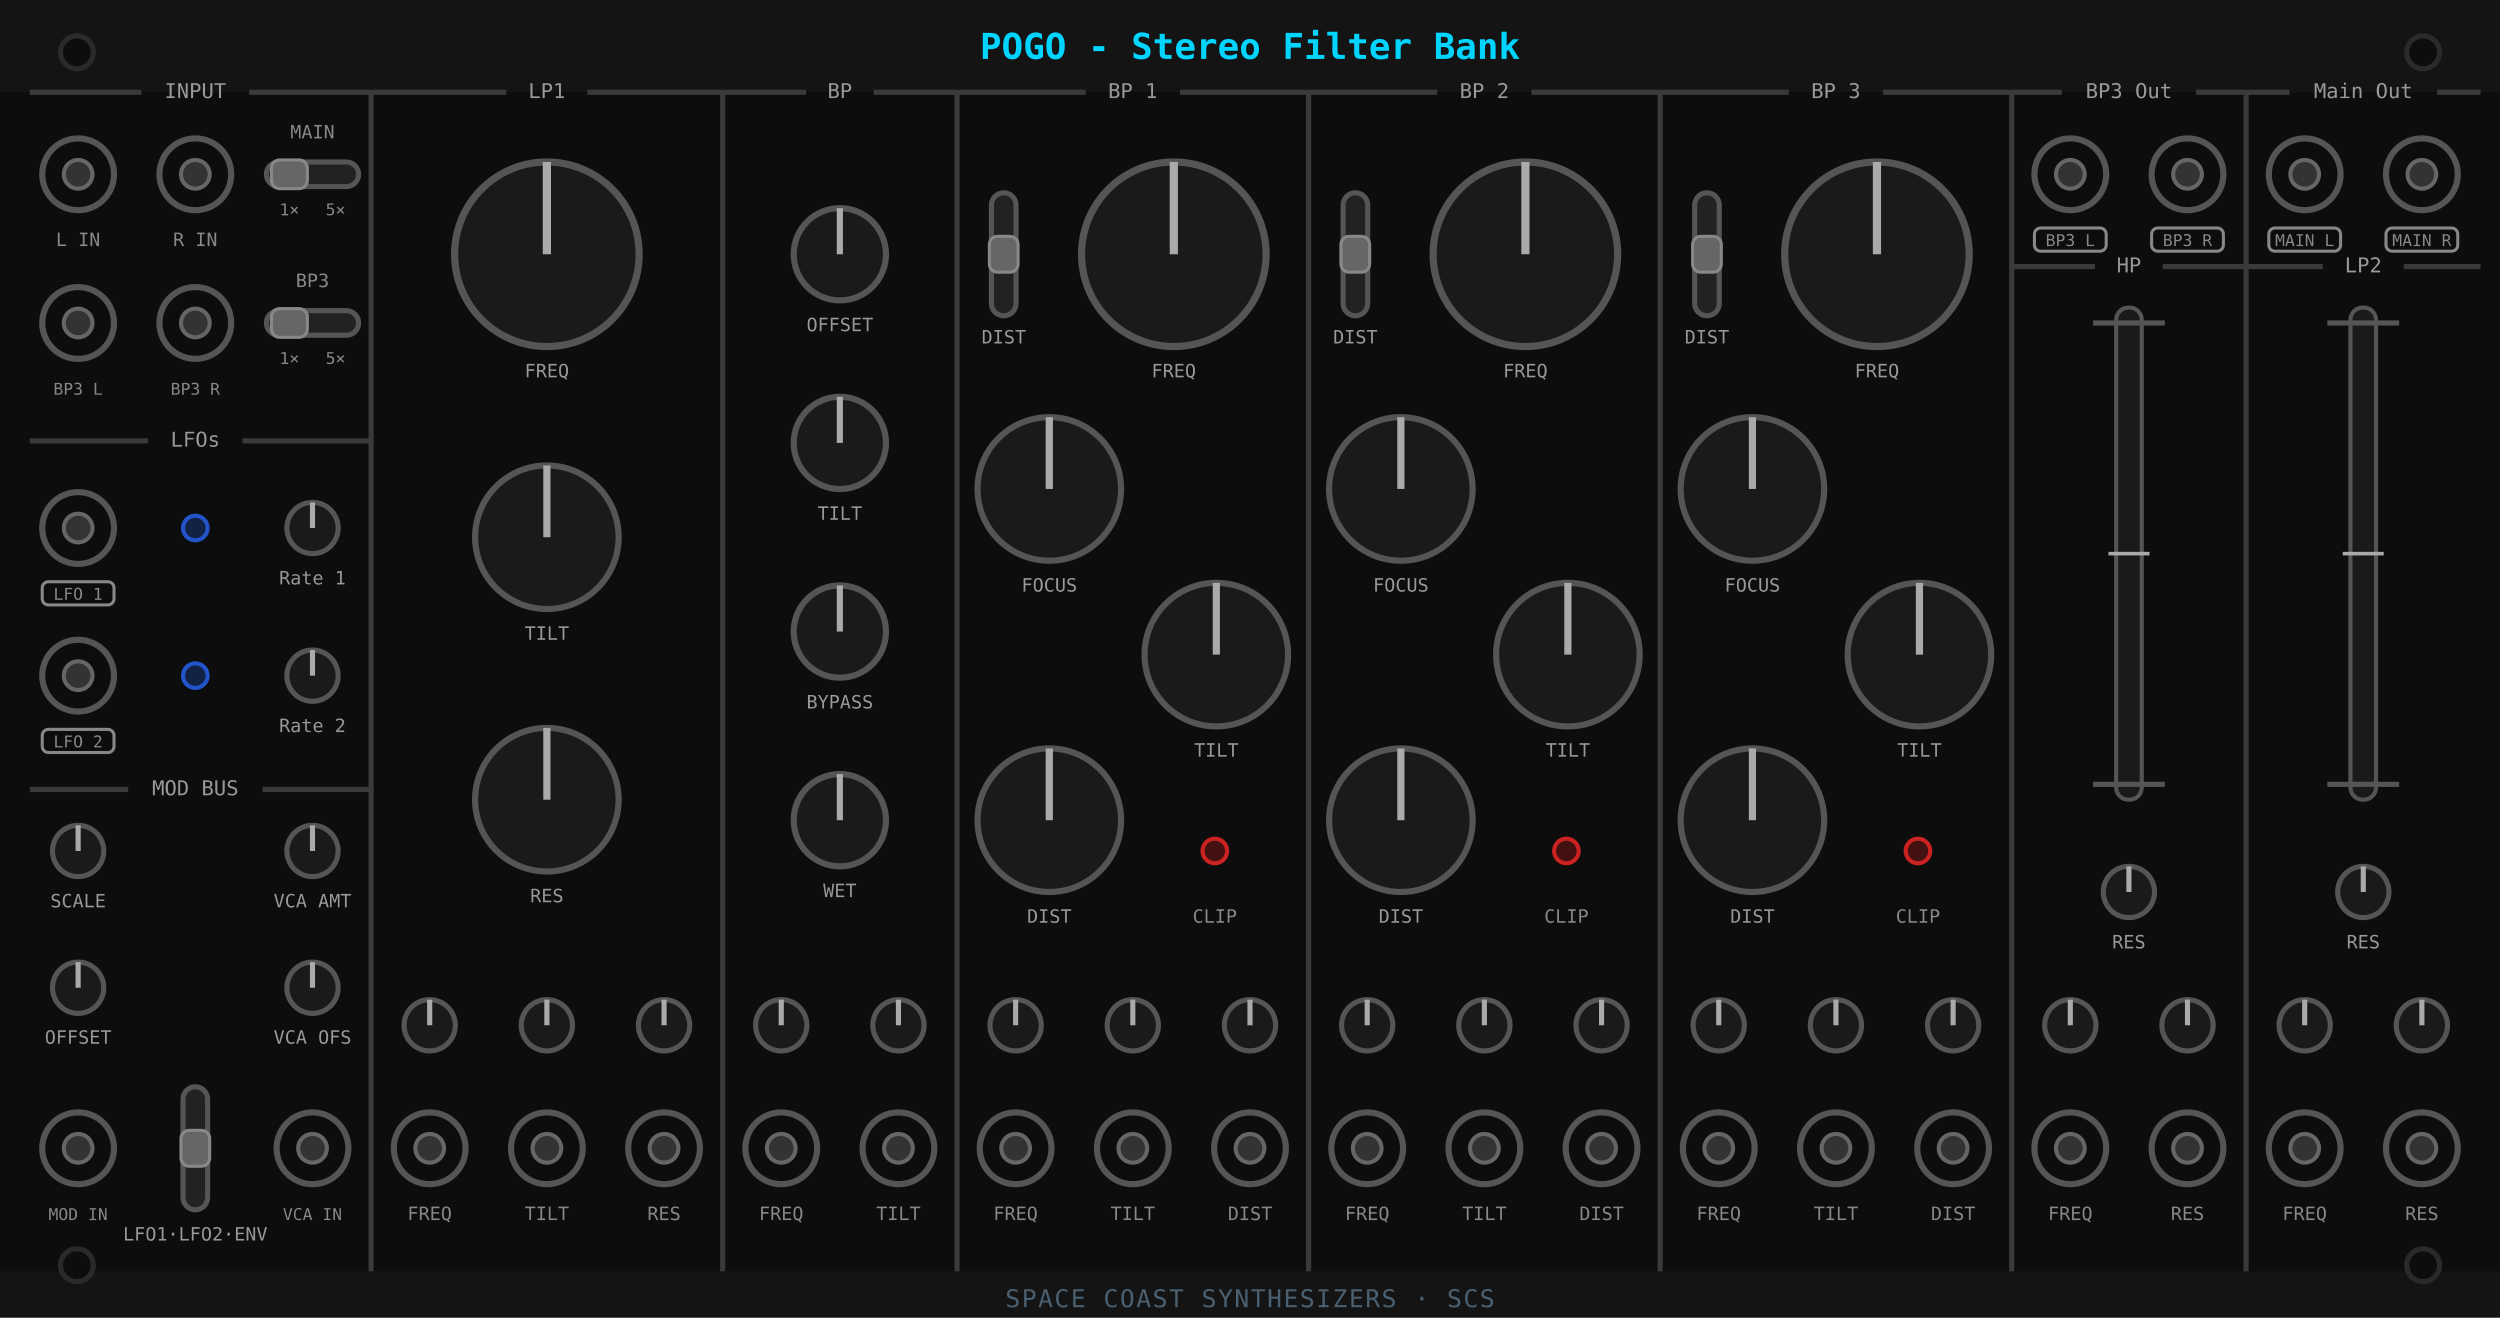
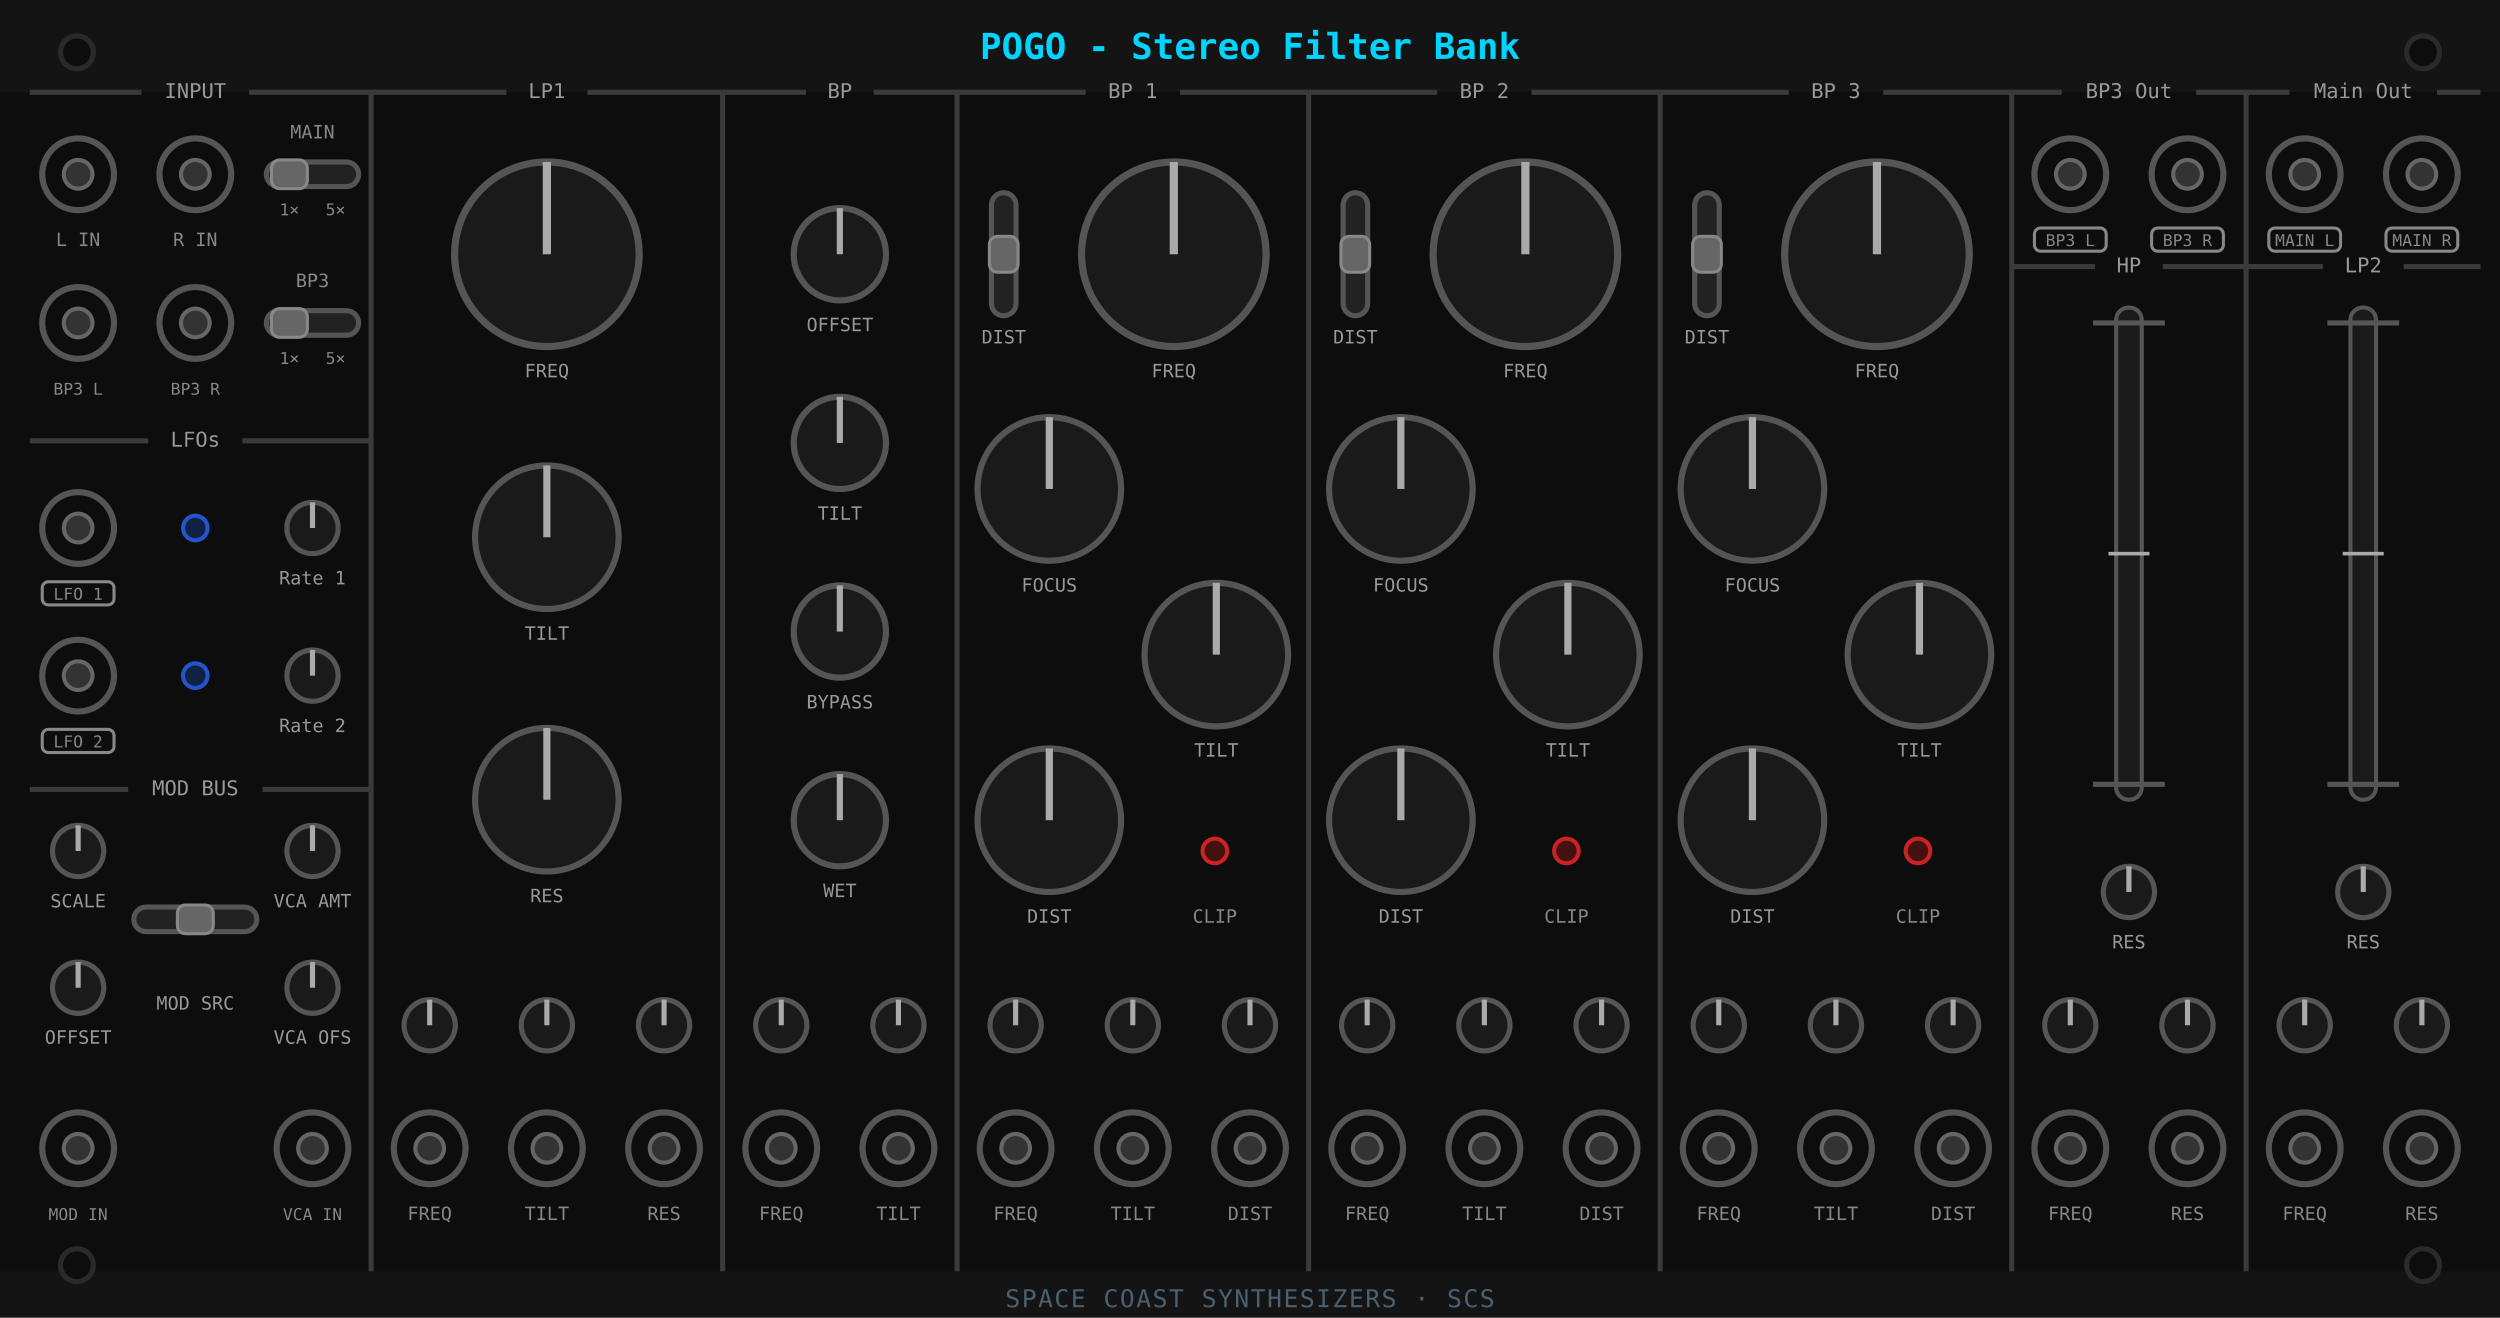
<svg xmlns="http://www.w3.org/2000/svg" width="243.84mm" height="128.5mm" viewBox="0 0 243.84 128.5">
  <rect x="0" y="0" width="243.84" height="128.5" fill="#0d0d0d" />
  <rect x="0" y="0" width="243.84" height="9.0" fill="#141414" />
  <rect x="0" y="124.0" width="243.84" height="4.5" fill="#141414" />
  <circle cx="7.5" cy="5.1" r="1.6" fill="#0d0d0d" stroke="#2a2a2a" stroke-width="0.5" />
  <circle cx="236.34" cy="5.1" r="1.6" fill="#0d0d0d" stroke="#2a2a2a" stroke-width="0.5" />
  <circle cx="7.5" cy="123.4" r="1.6" fill="#0d0d0d" stroke="#2a2a2a" stroke-width="0.5" />
  <circle cx="236.34" cy="123.4" r="1.6" fill="#0d0d0d" stroke="#2a2a2a" stroke-width="0.5" />
  <text x="121.92" y="5.75" fill="#00d4ff" font-family="monospace" font-size="3.5" font-weight="bold" text-anchor="middle">POGO - Stereo Filter Bank</text>
  <text x="121.92" y="127.5" fill="#4a6070" font-family="monospace" font-size="2.4" text-anchor="middle" letter-spacing="0.15">SPACE COAST SYNTHESIZERS  ·  SCS</text>
  <line x1="36.195" y1="9.0" x2="36.195" y2="124.0" stroke="#3a3a3a" stroke-width="0.5" />
  <line x1="70.485" y1="9.0" x2="70.485" y2="124.0" stroke="#3a3a3a" stroke-width="0.5" />
  <line x1="93.345" y1="9.0" x2="93.345" y2="124.0" stroke="#3a3a3a" stroke-width="0.5" />
  <line x1="127.635" y1="9.0" x2="127.635" y2="124.0" stroke="#3a3a3a" stroke-width="0.5" />
  <line x1="161.925" y1="9.0" x2="161.925" y2="124.0" stroke="#3a3a3a" stroke-width="0.5" />
  <line x1="196.215" y1="9.0" x2="196.215" y2="124.0" stroke="#3a3a3a" stroke-width="0.5" />
  <line x1="219.075" y1="9.0" x2="219.075" y2="124.0" stroke="#3a3a3a" stroke-width="0.5" />
  <line x1="2.905" y1="9.0" x2="13.80" y2="9.0" stroke="#3a3a3a" stroke-width="0.5" />
  <line x1="24.30" y1="9.0" x2="36.195" y2="9.0" stroke="#3a3a3a" stroke-width="0.5" />
  <text x="19.05" y="9.0" fill="#999" font-family="monospace" font-size="2.0" text-anchor="middle" dominant-baseline="middle">INPUT</text>
  <line x1="2.905" y1="43.0" x2="14.45" y2="43.0" stroke="#3a3a3a" stroke-width="0.5" />
  <line x1="23.65" y1="43.0" x2="36.195" y2="43.0" stroke="#3a3a3a" stroke-width="0.5" />
  <text x="19.05" y="43.0" fill="#999" font-family="monospace" font-size="2.0" text-anchor="middle" dominant-baseline="middle">LFOs</text>
  <line x1="2.905" y1="77.0" x2="12.50" y2="77.0" stroke="#3a3a3a" stroke-width="0.5" />
  <line x1="25.60" y1="77.0" x2="36.195" y2="77.0" stroke="#3a3a3a" stroke-width="0.5" />
  <text x="19.05" y="77.0" fill="#999" font-family="monospace" font-size="2.0" text-anchor="middle" dominant-baseline="middle">MOD BUS</text>
  <line x1="36.195" y1="9.0" x2="49.39" y2="9.0" stroke="#3a3a3a" stroke-width="0.5" />
  <line x1="57.29" y1="9.0" x2="70.485" y2="9.0" stroke="#3a3a3a" stroke-width="0.5" />
  <text x="53.34" y="9.0" fill="#999" font-family="monospace" font-size="2.0" text-anchor="middle" dominant-baseline="middle">LP1</text>
  <line x1="70.485" y1="9.0" x2="78.62" y2="9.0" stroke="#3a3a3a" stroke-width="0.5" />
  <line x1="85.22" y1="9.0" x2="93.345" y2="9.0" stroke="#3a3a3a" stroke-width="0.5" />
  <text x="81.915" y="9.0" fill="#999" font-family="monospace" font-size="2.0" text-anchor="middle" dominant-baseline="middle">BP</text>
  <line x1="93.345" y1="9.0" x2="105.89" y2="9.0" stroke="#3a3a3a" stroke-width="0.5" />
  <line x1="115.09" y1="9.0" x2="127.635" y2="9.0" stroke="#3a3a3a" stroke-width="0.5" />
  <text x="110.49" y="9.0" fill="#999" font-family="monospace" font-size="2.0" text-anchor="middle" dominant-baseline="middle">BP 1</text>
  <line x1="127.635" y1="9.0" x2="140.18" y2="9.0" stroke="#3a3a3a" stroke-width="0.5" />
  <line x1="149.38" y1="9.0" x2="161.925" y2="9.0" stroke="#3a3a3a" stroke-width="0.5" />
  <text x="144.78" y="9.0" fill="#999" font-family="monospace" font-size="2.0" text-anchor="middle" dominant-baseline="middle">BP 2</text>
  <line x1="161.925" y1="9.0" x2="174.47" y2="9.0" stroke="#3a3a3a" stroke-width="0.5" />
  <line x1="183.67" y1="9.0" x2="196.215" y2="9.0" stroke="#3a3a3a" stroke-width="0.5" />
  <text x="179.07" y="9.0" fill="#999" font-family="monospace" font-size="2.0" text-anchor="middle" dominant-baseline="middle">BP 3</text>
  <line x1="196.215" y1="9.0" x2="201.09" y2="9.0" stroke="#3a3a3a" stroke-width="0.5" />
  <line x1="214.20" y1="9.0" x2="219.075" y2="9.0" stroke="#3a3a3a" stroke-width="0.5" />
  <text x="207.645" y="9.0" fill="#999" font-family="monospace" font-size="2.0" text-anchor="middle" dominant-baseline="middle">BP3 Out</text>
  <line x1="196.215" y1="26.0" x2="204.34" y2="26.0" stroke="#3a3a3a" stroke-width="0.5" />
  <line x1="210.95" y1="26.0" x2="219.075" y2="26.0" stroke="#3a3a3a" stroke-width="0.5" />
  <text x="207.645" y="26.0" fill="#999" font-family="monospace" font-size="2.0" text-anchor="middle" dominant-baseline="middle">HP</text>
  <line x1="219.075" y1="9.0" x2="223.31" y2="9.0" stroke="#3a3a3a" stroke-width="0.5" />
  <line x1="237.70" y1="9.0" x2="241.935" y2="9.0" stroke="#3a3a3a" stroke-width="0.5" />
  <text x="230.505" y="9.0" fill="#999" font-family="monospace" font-size="2.0" text-anchor="middle" dominant-baseline="middle">Main Out</text>
  <line x1="219.075" y1="26.0" x2="226.56" y2="26.0" stroke="#3a3a3a" stroke-width="0.5" />
  <line x1="234.45" y1="26.0" x2="241.935" y2="26.0" stroke="#3a3a3a" stroke-width="0.5" />
  <text x="230.505" y="26.0" fill="#999" font-family="monospace" font-size="2.0" text-anchor="middle" dominant-baseline="middle">LP2</text>
  <circle cx="7.62" cy="17.0" r="3.5" fill="none" stroke="#555" stroke-width="0.6" />
  <circle cx="7.62" cy="17.0" r="1.4" fill="#333" stroke="#666" stroke-width="0.4" />
  <text x="7.62" y="24.0" fill="#888" font-family="monospace" font-size="1.8" text-anchor="middle">L IN</text>
  <circle cx="19.05" cy="17.0" r="3.5" fill="none" stroke="#555" stroke-width="0.6" />
  <circle cx="19.05" cy="17.0" r="1.4" fill="#333" stroke="#666" stroke-width="0.4" />
  <text x="19.05" y="24.0" fill="#888" font-family="monospace" font-size="1.8" text-anchor="middle">R IN</text>
  <text x="30.48" y="13.5" fill="#888" font-family="monospace" font-size="1.8" text-anchor="middle">MAIN</text>
  <rect x="25.98" y="15.80" width="9" height="2.4" rx="1.2" fill="#222" stroke="#555" stroke-width="0.5" />
  <rect x="26.48" y="15.60" width="3.5" height="2.8" rx="0.8" fill="#666" stroke="#888" stroke-width="0.3" />
  <text x="28.23" y="21.0" fill="#888" font-family="monospace" font-size="1.6" text-anchor="middle">1×</text>
  <text x="32.73" y="21.0" fill="#888" font-family="monospace" font-size="1.6" text-anchor="middle">5×</text>
  <circle cx="7.62" cy="31.5" r="3.5" fill="none" stroke="#555" stroke-width="0.6" />
  <circle cx="7.62" cy="31.5" r="1.4" fill="#333" stroke="#666" stroke-width="0.4" />
  <text x="7.62" y="38.5" fill="#888" font-family="monospace" font-size="1.6" text-anchor="middle">BP3 L</text>
  <circle cx="19.05" cy="31.5" r="3.5" fill="none" stroke="#555" stroke-width="0.6" />
  <circle cx="19.05" cy="31.5" r="1.4" fill="#333" stroke="#666" stroke-width="0.4" />
  <text x="19.05" y="38.5" fill="#888" font-family="monospace" font-size="1.6" text-anchor="middle">BP3 R</text>
  <text x="30.48" y="28.0" fill="#888" font-family="monospace" font-size="1.8" text-anchor="middle">BP3</text>
  <rect x="25.98" y="30.30" width="9" height="2.4" rx="1.2" fill="#222" stroke="#555" stroke-width="0.5" />
  <rect x="26.48" y="30.10" width="3.5" height="2.8" rx="0.8" fill="#666" stroke="#888" stroke-width="0.3" />
  <text x="28.23" y="35.5" fill="#888" font-family="monospace" font-size="1.6" text-anchor="middle">1×</text>
  <text x="32.73" y="35.5" fill="#888" font-family="monospace" font-size="1.6" text-anchor="middle">5×</text>
  <circle cx="7.62" cy="51.5" r="3.5" fill="none" stroke="#555" stroke-width="0.6" />
  <circle cx="7.62" cy="51.5" r="1.4" fill="#333" stroke="#666" stroke-width="0.4" />
  <rect x="4.12" y="56.74" width="7.0" height="2.26" rx="0.6" fill="none" stroke="#888" stroke-width="0.3" />
  <text x="7.62" y="58.5" fill="#888" font-family="monospace" font-size="1.6" text-anchor="middle">LFO 1</text>
  <circle cx="19.05" cy="51.5" r="1.2" fill="#112244" stroke="#2255cc" stroke-width="0.4" />
  <circle cx="30.48" cy="51.5" r="2.5" fill="#1a1a1a" stroke="#555" stroke-width="0.5" />
  <line x1="30.48" y1="51.5" x2="30.48" y2="49.0" stroke="#aaa" stroke-width="0.5" />
  <text x="30.48" y="57.0" fill="#999" font-family="monospace" font-size="1.8" text-anchor="middle">Rate 1</text>
  <circle cx="7.62" cy="65.9" r="3.5" fill="none" stroke="#555" stroke-width="0.6" />
  <circle cx="7.62" cy="65.9" r="1.4" fill="#333" stroke="#666" stroke-width="0.4" />
  <rect x="4.12" y="71.14" width="7.0" height="2.26" rx="0.6" fill="none" stroke="#888" stroke-width="0.3" />
  <text x="7.62" y="72.9" fill="#888" font-family="monospace" font-size="1.6" text-anchor="middle">LFO 2</text>
  <circle cx="19.05" cy="65.9" r="1.2" fill="#112244" stroke="#2255cc" stroke-width="0.4" />
  <circle cx="30.48" cy="65.9" r="2.5" fill="#1a1a1a" stroke="#555" stroke-width="0.5" />
  <line x1="30.48" y1="65.9" x2="30.48" y2="63.4" stroke="#aaa" stroke-width="0.5" />
  <text x="30.48" y="71.4" fill="#999" font-family="monospace" font-size="1.8" text-anchor="middle">Rate 2</text>
  <circle cx="7.62" cy="83.0" r="2.5" fill="#1a1a1a" stroke="#555" stroke-width="0.5" />
  <line x1="7.62" y1="83.0" x2="7.62" y2="80.5" stroke="#aaa" stroke-width="0.5" />
  <text x="7.62" y="88.5" fill="#999" font-family="monospace" font-size="1.8" text-anchor="middle">SCALE</text>
  <circle cx="30.48" cy="83.0" r="2.5" fill="#1a1a1a" stroke="#555" stroke-width="0.5" />
  <line x1="30.48" y1="83.0" x2="30.48" y2="80.5" stroke="#aaa" stroke-width="0.5" />
  <text x="30.48" y="88.5" fill="#999" font-family="monospace" font-size="1.8" text-anchor="middle">VCA AMT</text>
  <circle cx="7.62" cy="96.34" r="2.5" fill="#1a1a1a" stroke="#555" stroke-width="0.5" />
  <line x1="7.62" y1="96.34" x2="7.62" y2="93.84" stroke="#aaa" stroke-width="0.5" />
  <text x="7.62" y="101.8" fill="#999" font-family="monospace" font-size="1.8" text-anchor="middle">OFFSET</text>
  <circle cx="30.48" cy="96.34" r="2.5" fill="#1a1a1a" stroke="#555" stroke-width="0.5" />
  <line x1="30.48" y1="96.34" x2="30.48" y2="93.84" stroke="#aaa" stroke-width="0.5" />
  <text x="30.48" y="101.8" fill="#999" font-family="monospace" font-size="1.8" text-anchor="middle">VCA OFS</text>
+   <rect x="13.05" y="88.47" width="12" height="2.4" rx="1.2" fill="#222" stroke="#555" stroke-width="0.5" />
+   <rect x="17.30" y="88.27" width="3.5" height="2.8" rx="0.8" fill="#666" stroke="#888" stroke-width="0.3" />
+   <text x="19.05" y="98.47" fill="#999" font-family="monospace" font-size="1.8" text-anchor="middle">MOD SRC</text>
  <circle cx="7.62" cy="112.0" r="3.5" fill="none" stroke="#555" stroke-width="0.6" />
  <circle cx="7.62" cy="112.0" r="1.4" fill="#333" stroke="#666" stroke-width="0.4" />
  <text x="7.62" y="119.0" fill="#888" font-family="monospace" font-size="1.6" text-anchor="middle">MOD IN</text>
-   <rect x="17.85" y="106.0" width="2.4" height="12.0" rx="1.2" fill="#222" stroke="#555" stroke-width="0.5" />
-   <rect x="17.65" y="110.25" width="2.8" height="3.5" rx="0.8" fill="#666" stroke="#888" stroke-width="0.3" />
-   <text x="19.05" y="121.0" fill="#999" font-family="monospace" font-size="1.8" text-anchor="middle">LFO1·LFO2·ENV</text>
  <circle cx="30.48" cy="112.0" r="3.5" fill="none" stroke="#555" stroke-width="0.6" />
  <circle cx="30.48" cy="112.0" r="1.4" fill="#333" stroke="#666" stroke-width="0.4" />
  <text x="30.48" y="119.0" fill="#888" font-family="monospace" font-size="1.6" text-anchor="middle">VCA IN</text>
  <circle cx="53.34" cy="24.8" r="9.0" fill="#1a1a1a" stroke="#555" stroke-width="0.7" />
  <line x1="53.34" y1="24.8" x2="53.34" y2="15.8" stroke="#aaa" stroke-width="0.8" />
  <text x="53.34" y="36.8" fill="#999" font-family="monospace" font-size="1.8" text-anchor="middle">FREQ</text>
  <circle cx="53.34" cy="52.4" r="7.0" fill="#1a1a1a" stroke="#555" stroke-width="0.6" />
  <line x1="53.34" y1="52.4" x2="53.34" y2="45.4" stroke="#aaa" stroke-width="0.7" />
  <text x="53.34" y="62.4" fill="#999" font-family="monospace" font-size="1.8" text-anchor="middle">TILT</text>
  <circle cx="53.34" cy="78.0" r="7.0" fill="#1a1a1a" stroke="#555" stroke-width="0.6" />
  <line x1="53.34" y1="78.0" x2="53.34" y2="71.0" stroke="#aaa" stroke-width="0.7" />
  <text x="53.34" y="88.0" fill="#999" font-family="monospace" font-size="1.8" text-anchor="middle">RES</text>
  <circle cx="41.91" cy="100.0" r="2.5" fill="#1a1a1a" stroke="#555" stroke-width="0.5" />
  <line x1="41.91" y1="100.0" x2="41.91" y2="97.5" stroke="#aaa" stroke-width="0.5" />
  <text x="41.91" y="105.5" fill="#999" font-family="monospace" font-size="1.8" text-anchor="middle" />
  <circle cx="53.34" cy="100.0" r="2.5" fill="#1a1a1a" stroke="#555" stroke-width="0.5" />
  <line x1="53.34" y1="100.0" x2="53.34" y2="97.5" stroke="#aaa" stroke-width="0.5" />
  <text x="53.34" y="105.5" fill="#999" font-family="monospace" font-size="1.8" text-anchor="middle" />
  <circle cx="64.77" cy="100.0" r="2.5" fill="#1a1a1a" stroke="#555" stroke-width="0.5" />
  <line x1="64.77" y1="100.0" x2="64.77" y2="97.5" stroke="#aaa" stroke-width="0.5" />
  <text x="64.77" y="105.5" fill="#999" font-family="monospace" font-size="1.8" text-anchor="middle" />
  <circle cx="41.91" cy="112.0" r="3.5" fill="none" stroke="#555" stroke-width="0.6" />
  <circle cx="41.91" cy="112.0" r="1.4" fill="#333" stroke="#666" stroke-width="0.4" />
  <text x="41.91" y="119.0" fill="#888" font-family="monospace" font-size="1.8" text-anchor="middle">FREQ</text>
  <circle cx="53.34" cy="112.0" r="3.5" fill="none" stroke="#555" stroke-width="0.6" />
  <circle cx="53.34" cy="112.0" r="1.4" fill="#333" stroke="#666" stroke-width="0.4" />
  <text x="53.34" y="119.0" fill="#888" font-family="monospace" font-size="1.8" text-anchor="middle">TILT</text>
  <circle cx="64.77" cy="112.0" r="3.5" fill="none" stroke="#555" stroke-width="0.6" />
  <circle cx="64.77" cy="112.0" r="1.4" fill="#333" stroke="#666" stroke-width="0.4" />
  <text x="64.77" y="119.0" fill="#888" font-family="monospace" font-size="1.8" text-anchor="middle">RES</text>
  <circle cx="81.915" cy="24.8" r="4.5" fill="#1a1a1a" stroke="#555" stroke-width="0.6" />
  <line x1="81.915" y1="24.8" x2="81.915" y2="20.3" stroke="#aaa" stroke-width="0.6" />
  <text x="81.915" y="32.3" fill="#999" font-family="monospace" font-size="1.8" text-anchor="middle">OFFSET</text>
  <circle cx="81.915" cy="43.2" r="4.5" fill="#1a1a1a" stroke="#555" stroke-width="0.6" />
  <line x1="81.915" y1="43.2" x2="81.915" y2="38.7" stroke="#aaa" stroke-width="0.6" />
  <text x="81.915" y="50.7" fill="#999" font-family="monospace" font-size="1.8" text-anchor="middle">TILT</text>
  <circle cx="81.915" cy="61.6" r="4.5" fill="#1a1a1a" stroke="#555" stroke-width="0.6" />
  <line x1="81.915" y1="61.6" x2="81.915" y2="57.1" stroke="#aaa" stroke-width="0.6" />
  <text x="81.915" y="69.1" fill="#999" font-family="monospace" font-size="1.8" text-anchor="middle">BYPASS</text>
  <circle cx="81.915" cy="80.0" r="4.5" fill="#1a1a1a" stroke="#555" stroke-width="0.6" />
  <line x1="81.915" y1="80.0" x2="81.915" y2="75.5" stroke="#aaa" stroke-width="0.6" />
  <text x="81.915" y="87.5" fill="#999" font-family="monospace" font-size="1.8" text-anchor="middle">WET</text>
  <circle cx="76.2" cy="100.0" r="2.5" fill="#1a1a1a" stroke="#555" stroke-width="0.5" />
  <line x1="76.2" y1="100.0" x2="76.2" y2="97.5" stroke="#aaa" stroke-width="0.5" />
  <text x="76.2" y="105.5" fill="#999" font-family="monospace" font-size="1.8" text-anchor="middle" />
  <circle cx="87.63" cy="100.0" r="2.5" fill="#1a1a1a" stroke="#555" stroke-width="0.5" />
  <line x1="87.63" y1="100.0" x2="87.63" y2="97.5" stroke="#aaa" stroke-width="0.5" />
  <text x="87.63" y="105.5" fill="#999" font-family="monospace" font-size="1.8" text-anchor="middle" />
  <circle cx="76.2" cy="112.0" r="3.5" fill="none" stroke="#555" stroke-width="0.6" />
  <circle cx="76.2" cy="112.0" r="1.4" fill="#333" stroke="#666" stroke-width="0.4" />
  <text x="76.2" y="119.0" fill="#888" font-family="monospace" font-size="1.8" text-anchor="middle">FREQ</text>
  <circle cx="87.63" cy="112.0" r="3.5" fill="none" stroke="#555" stroke-width="0.6" />
  <circle cx="87.63" cy="112.0" r="1.4" fill="#333" stroke="#666" stroke-width="0.4" />
  <text x="87.63" y="119.0" fill="#888" font-family="monospace" font-size="1.8" text-anchor="middle">TILT</text>
  <rect x="96.70" y="18.8" width="2.4" height="12.0" rx="1.2" fill="#222" stroke="#555" stroke-width="0.5" />
  <rect x="96.50" y="23.05" width="2.8" height="3.5" rx="0.8" fill="#666" stroke="#888" stroke-width="0.3" />
  <text x="97.905" y="33.5" fill="#999" font-family="monospace" font-size="1.8" text-anchor="middle">DIST</text>
  <circle cx="114.49" cy="24.8" r="9.0" fill="#1a1a1a" stroke="#555" stroke-width="0.7" />
  <line x1="114.49" y1="24.8" x2="114.49" y2="15.8" stroke="#aaa" stroke-width="0.8" />
  <text x="114.49" y="36.8" fill="#999" font-family="monospace" font-size="1.8" text-anchor="middle">FREQ</text>
  <circle cx="102.345" cy="47.69" r="7.0" fill="#1a1a1a" stroke="#555" stroke-width="0.6" />
  <line x1="102.345" y1="47.69" x2="102.345" y2="40.69" stroke="#aaa" stroke-width="0.7" />
  <text x="102.345" y="57.7" fill="#999" font-family="monospace" font-size="1.8" text-anchor="middle">FOCUS</text>
  <circle cx="118.635" cy="63.85" r="7.0" fill="#1a1a1a" stroke="#555" stroke-width="0.6" />
  <line x1="118.635" y1="63.85" x2="118.635" y2="56.85" stroke="#aaa" stroke-width="0.7" />
  <text x="118.635" y="73.8" fill="#999" font-family="monospace" font-size="1.8" text-anchor="middle">TILT</text>
  <circle cx="102.345" cy="80.0" r="7.0" fill="#1a1a1a" stroke="#555" stroke-width="0.6" />
  <line x1="102.345" y1="80.0" x2="102.345" y2="73.0" stroke="#aaa" stroke-width="0.7" />
  <text x="102.345" y="90.0" fill="#999" font-family="monospace" font-size="1.8" text-anchor="middle">DIST</text>
  <circle cx="118.49" cy="83.0" r="1.2" fill="#441111" stroke="#cc2222" stroke-width="0.4" />
  <text x="118.49" y="90.0" fill="#888" font-family="monospace" font-size="1.8" text-anchor="middle">CLIP</text>
  <circle cx="99.06" cy="100.0" r="2.5" fill="#1a1a1a" stroke="#555" stroke-width="0.5" />
  <line x1="99.06" y1="100.0" x2="99.06" y2="97.5" stroke="#aaa" stroke-width="0.5" />
  <text x="99.06" y="105.5" fill="#999" font-family="monospace" font-size="1.8" text-anchor="middle" />
  <circle cx="110.49" cy="100.0" r="2.5" fill="#1a1a1a" stroke="#555" stroke-width="0.5" />
  <line x1="110.49" y1="100.0" x2="110.49" y2="97.5" stroke="#aaa" stroke-width="0.5" />
  <text x="110.49" y="105.5" fill="#999" font-family="monospace" font-size="1.8" text-anchor="middle" />
  <circle cx="121.92" cy="100.0" r="2.5" fill="#1a1a1a" stroke="#555" stroke-width="0.5" />
  <line x1="121.92" y1="100.0" x2="121.92" y2="97.5" stroke="#aaa" stroke-width="0.5" />
  <text x="121.92" y="105.5" fill="#999" font-family="monospace" font-size="1.8" text-anchor="middle" />
  <circle cx="99.06" cy="112.0" r="3.5" fill="none" stroke="#555" stroke-width="0.6" />
  <circle cx="99.06" cy="112.0" r="1.4" fill="#333" stroke="#666" stroke-width="0.4" />
  <text x="99.06" y="119.0" fill="#888" font-family="monospace" font-size="1.8" text-anchor="middle">FREQ</text>
  <circle cx="110.49" cy="112.0" r="3.5" fill="none" stroke="#555" stroke-width="0.6" />
  <circle cx="110.49" cy="112.0" r="1.4" fill="#333" stroke="#666" stroke-width="0.4" />
  <text x="110.49" y="119.0" fill="#888" font-family="monospace" font-size="1.8" text-anchor="middle">TILT</text>
  <circle cx="121.92" cy="112.0" r="3.5" fill="none" stroke="#555" stroke-width="0.6" />
  <circle cx="121.92" cy="112.0" r="1.4" fill="#333" stroke="#666" stroke-width="0.4" />
  <text x="121.92" y="119.0" fill="#888" font-family="monospace" font-size="1.8" text-anchor="middle">DIST</text>
  <rect x="131.00" y="18.8" width="2.4" height="12.0" rx="1.2" fill="#222" stroke="#555" stroke-width="0.5" />
  <rect x="130.79" y="23.05" width="2.8" height="3.5" rx="0.8" fill="#666" stroke="#888" stroke-width="0.3" />
  <text x="132.195" y="33.5" fill="#999" font-family="monospace" font-size="1.8" text-anchor="middle">DIST</text>
  <circle cx="148.78" cy="24.8" r="9.0" fill="#1a1a1a" stroke="#555" stroke-width="0.7" />
  <line x1="148.78" y1="24.8" x2="148.78" y2="15.8" stroke="#aaa" stroke-width="0.8" />
  <text x="148.78" y="36.8" fill="#999" font-family="monospace" font-size="1.8" text-anchor="middle">FREQ</text>
  <circle cx="136.635" cy="47.69" r="7.0" fill="#1a1a1a" stroke="#555" stroke-width="0.6" />
  <line x1="136.635" y1="47.69" x2="136.635" y2="40.69" stroke="#aaa" stroke-width="0.7" />
  <text x="136.635" y="57.7" fill="#999" font-family="monospace" font-size="1.8" text-anchor="middle">FOCUS</text>
  <circle cx="152.925" cy="63.85" r="7.0" fill="#1a1a1a" stroke="#555" stroke-width="0.6" />
  <line x1="152.925" y1="63.85" x2="152.925" y2="56.85" stroke="#aaa" stroke-width="0.7" />
  <text x="152.925" y="73.8" fill="#999" font-family="monospace" font-size="1.8" text-anchor="middle">TILT</text>
  <circle cx="136.635" cy="80.0" r="7.0" fill="#1a1a1a" stroke="#555" stroke-width="0.6" />
  <line x1="136.635" y1="80.0" x2="136.635" y2="73.0" stroke="#aaa" stroke-width="0.7" />
  <text x="136.635" y="90.0" fill="#999" font-family="monospace" font-size="1.8" text-anchor="middle">DIST</text>
  <circle cx="152.78" cy="83.0" r="1.2" fill="#441111" stroke="#cc2222" stroke-width="0.4" />
  <text x="152.78" y="90.0" fill="#888" font-family="monospace" font-size="1.8" text-anchor="middle">CLIP</text>
  <circle cx="133.35" cy="100.0" r="2.5" fill="#1a1a1a" stroke="#555" stroke-width="0.5" />
  <line x1="133.35" y1="100.0" x2="133.35" y2="97.5" stroke="#aaa" stroke-width="0.5" />
  <text x="133.35" y="105.5" fill="#999" font-family="monospace" font-size="1.8" text-anchor="middle" />
  <circle cx="144.78" cy="100.0" r="2.5" fill="#1a1a1a" stroke="#555" stroke-width="0.5" />
  <line x1="144.78" y1="100.0" x2="144.78" y2="97.5" stroke="#aaa" stroke-width="0.5" />
  <text x="144.78" y="105.5" fill="#999" font-family="monospace" font-size="1.8" text-anchor="middle" />
  <circle cx="156.21" cy="100.0" r="2.5" fill="#1a1a1a" stroke="#555" stroke-width="0.5" />
  <line x1="156.21" y1="100.0" x2="156.21" y2="97.5" stroke="#aaa" stroke-width="0.5" />
  <text x="156.21" y="105.5" fill="#999" font-family="monospace" font-size="1.8" text-anchor="middle" />
  <circle cx="133.35" cy="112.0" r="3.5" fill="none" stroke="#555" stroke-width="0.6" />
  <circle cx="133.35" cy="112.0" r="1.4" fill="#333" stroke="#666" stroke-width="0.4" />
  <text x="133.35" y="119.0" fill="#888" font-family="monospace" font-size="1.8" text-anchor="middle">FREQ</text>
  <circle cx="144.78" cy="112.0" r="3.5" fill="none" stroke="#555" stroke-width="0.6" />
  <circle cx="144.78" cy="112.0" r="1.4" fill="#333" stroke="#666" stroke-width="0.4" />
  <text x="144.78" y="119.0" fill="#888" font-family="monospace" font-size="1.8" text-anchor="middle">TILT</text>
  <circle cx="156.21" cy="112.0" r="3.5" fill="none" stroke="#555" stroke-width="0.6" />
  <circle cx="156.21" cy="112.0" r="1.4" fill="#333" stroke="#666" stroke-width="0.4" />
  <text x="156.21" y="119.0" fill="#888" font-family="monospace" font-size="1.8" text-anchor="middle">DIST</text>
  <rect x="165.29" y="18.8" width="2.4" height="12.0" rx="1.2" fill="#222" stroke="#555" stroke-width="0.5" />
  <rect x="165.09" y="23.05" width="2.8" height="3.5" rx="0.8" fill="#666" stroke="#888" stroke-width="0.3" />
  <text x="166.485" y="33.5" fill="#999" font-family="monospace" font-size="1.8" text-anchor="middle">DIST</text>
  <circle cx="183.07" cy="24.8" r="9.0" fill="#1a1a1a" stroke="#555" stroke-width="0.7" />
  <line x1="183.07" y1="24.8" x2="183.07" y2="15.8" stroke="#aaa" stroke-width="0.8" />
  <text x="183.07" y="36.8" fill="#999" font-family="monospace" font-size="1.8" text-anchor="middle">FREQ</text>
  <circle cx="170.925" cy="47.69" r="7.0" fill="#1a1a1a" stroke="#555" stroke-width="0.6" />
  <line x1="170.925" y1="47.69" x2="170.925" y2="40.69" stroke="#aaa" stroke-width="0.7" />
  <text x="170.925" y="57.7" fill="#999" font-family="monospace" font-size="1.8" text-anchor="middle">FOCUS</text>
  <circle cx="187.215" cy="63.85" r="7.0" fill="#1a1a1a" stroke="#555" stroke-width="0.6" />
  <line x1="187.215" y1="63.85" x2="187.215" y2="56.85" stroke="#aaa" stroke-width="0.7" />
  <text x="187.215" y="73.8" fill="#999" font-family="monospace" font-size="1.8" text-anchor="middle">TILT</text>
  <circle cx="170.925" cy="80.0" r="7.0" fill="#1a1a1a" stroke="#555" stroke-width="0.6" />
  <line x1="170.925" y1="80.0" x2="170.925" y2="73.0" stroke="#aaa" stroke-width="0.7" />
  <text x="170.925" y="90.0" fill="#999" font-family="monospace" font-size="1.8" text-anchor="middle">DIST</text>
  <circle cx="187.07" cy="83.0" r="1.2" fill="#441111" stroke="#cc2222" stroke-width="0.4" />
  <text x="187.07" y="90.0" fill="#888" font-family="monospace" font-size="1.8" text-anchor="middle">CLIP</text>
  <circle cx="167.64" cy="100.0" r="2.5" fill="#1a1a1a" stroke="#555" stroke-width="0.5" />
  <line x1="167.64" y1="100.0" x2="167.64" y2="97.5" stroke="#aaa" stroke-width="0.5" />
  <text x="167.64" y="105.5" fill="#999" font-family="monospace" font-size="1.8" text-anchor="middle" />
  <circle cx="179.07" cy="100.0" r="2.5" fill="#1a1a1a" stroke="#555" stroke-width="0.5" />
  <line x1="179.07" y1="100.0" x2="179.07" y2="97.5" stroke="#aaa" stroke-width="0.5" />
  <text x="179.07" y="105.5" fill="#999" font-family="monospace" font-size="1.8" text-anchor="middle" />
  <circle cx="190.5" cy="100.0" r="2.5" fill="#1a1a1a" stroke="#555" stroke-width="0.5" />
  <line x1="190.5" y1="100.0" x2="190.5" y2="97.5" stroke="#aaa" stroke-width="0.5" />
  <text x="190.5" y="105.5" fill="#999" font-family="monospace" font-size="1.8" text-anchor="middle" />
  <circle cx="167.64" cy="112.0" r="3.5" fill="none" stroke="#555" stroke-width="0.6" />
  <circle cx="167.64" cy="112.0" r="1.4" fill="#333" stroke="#666" stroke-width="0.4" />
  <text x="167.64" y="119.0" fill="#888" font-family="monospace" font-size="1.8" text-anchor="middle">FREQ</text>
  <circle cx="179.07" cy="112.0" r="3.5" fill="none" stroke="#555" stroke-width="0.6" />
  <circle cx="179.07" cy="112.0" r="1.4" fill="#333" stroke="#666" stroke-width="0.4" />
  <text x="179.07" y="119.0" fill="#888" font-family="monospace" font-size="1.8" text-anchor="middle">TILT</text>
  <circle cx="190.5" cy="112.0" r="3.5" fill="none" stroke="#555" stroke-width="0.6" />
  <circle cx="190.5" cy="112.0" r="1.4" fill="#333" stroke="#666" stroke-width="0.4" />
  <text x="190.5" y="119.0" fill="#888" font-family="monospace" font-size="1.8" text-anchor="middle">DIST</text>
  <circle cx="201.93" cy="17.0" r="3.5" fill="none" stroke="#555" stroke-width="0.6" />
  <circle cx="201.93" cy="17.0" r="1.4" fill="#333" stroke="#666" stroke-width="0.4" />
  <rect x="198.43" y="22.24" width="7.0" height="2.26" rx="0.6" fill="none" stroke="#888" stroke-width="0.3" />
  <text x="201.93" y="24.0" fill="#888" font-family="monospace" font-size="1.6" text-anchor="middle">BP3 L</text>
  <circle cx="213.36" cy="17.0" r="3.5" fill="none" stroke="#555" stroke-width="0.6" />
  <circle cx="213.36" cy="17.0" r="1.4" fill="#333" stroke="#666" stroke-width="0.4" />
  <rect x="209.86" y="22.24" width="7.0" height="2.26" rx="0.6" fill="none" stroke="#888" stroke-width="0.3" />
  <text x="213.36" y="24.0" fill="#888" font-family="monospace" font-size="1.6" text-anchor="middle">BP3 R</text>
  <rect x="206.40" y="30.00" width="2.5" height="48.0" rx="1.2" fill="#1a1a1a" stroke="#555" stroke-width="0.4" />
  <line x1="204.15" y1="31.50" x2="211.15" y2="31.50" stroke="#555" stroke-width="0.5" />
  <line x1="204.15" y1="76.50" x2="211.15" y2="76.50" stroke="#555" stroke-width="0.5" />
  <line x1="205.65" y1="54.00" x2="209.65" y2="54.00" stroke="#aaa" stroke-width="0.35" />
  <text x="207.645" y="26.5" fill="#888" font-family="monospace" font-size="1.8" text-anchor="middle" />
  <circle cx="207.645" cy="87.0" r="2.5" fill="#1a1a1a" stroke="#555" stroke-width="0.5" />
  <line x1="207.645" y1="87.0" x2="207.645" y2="84.5" stroke="#aaa" stroke-width="0.5" />
  <text x="207.645" y="92.5" fill="#999" font-family="monospace" font-size="1.8" text-anchor="middle">RES</text>
  <circle cx="201.93" cy="100.0" r="2.5" fill="#1a1a1a" stroke="#555" stroke-width="0.5" />
  <line x1="201.93" y1="100.0" x2="201.93" y2="97.5" stroke="#aaa" stroke-width="0.5" />
  <text x="201.93" y="105.5" fill="#999" font-family="monospace" font-size="1.8" text-anchor="middle" />
  <circle cx="213.36" cy="100.0" r="2.5" fill="#1a1a1a" stroke="#555" stroke-width="0.5" />
  <line x1="213.36" y1="100.0" x2="213.36" y2="97.5" stroke="#aaa" stroke-width="0.5" />
  <text x="213.36" y="105.5" fill="#999" font-family="monospace" font-size="1.8" text-anchor="middle" />
  <circle cx="201.93" cy="112.0" r="3.5" fill="none" stroke="#555" stroke-width="0.6" />
  <circle cx="201.93" cy="112.0" r="1.4" fill="#333" stroke="#666" stroke-width="0.4" />
  <text x="201.93" y="119.0" fill="#888" font-family="monospace" font-size="1.8" text-anchor="middle">FREQ</text>
  <circle cx="213.36" cy="112.0" r="3.5" fill="none" stroke="#555" stroke-width="0.6" />
  <circle cx="213.36" cy="112.0" r="1.4" fill="#333" stroke="#666" stroke-width="0.4" />
  <text x="213.36" y="119.0" fill="#888" font-family="monospace" font-size="1.8" text-anchor="middle">RES</text>
  <circle cx="224.79" cy="17.0" r="3.5" fill="none" stroke="#555" stroke-width="0.6" />
  <circle cx="224.79" cy="17.0" r="1.4" fill="#333" stroke="#666" stroke-width="0.4" />
  <rect x="221.29" y="22.24" width="7.0" height="2.26" rx="0.6" fill="none" stroke="#888" stroke-width="0.3" />
  <text x="224.79" y="24.0" fill="#888" font-family="monospace" font-size="1.6" text-anchor="middle">MAIN L</text>
  <circle cx="236.22" cy="17.0" r="3.5" fill="none" stroke="#555" stroke-width="0.6" />
  <circle cx="236.22" cy="17.0" r="1.4" fill="#333" stroke="#666" stroke-width="0.4" />
  <rect x="232.72" y="22.24" width="7.0" height="2.26" rx="0.6" fill="none" stroke="#888" stroke-width="0.3" />
  <text x="236.22" y="24.0" fill="#888" font-family="monospace" font-size="1.6" text-anchor="middle">MAIN R</text>
  <rect x="229.25" y="30.00" width="2.5" height="48.0" rx="1.2" fill="#1a1a1a" stroke="#555" stroke-width="0.4" />
  <line x1="227.00" y1="31.50" x2="234.00" y2="31.50" stroke="#555" stroke-width="0.5" />
  <line x1="227.00" y1="76.50" x2="234.00" y2="76.50" stroke="#555" stroke-width="0.5" />
  <line x1="228.50" y1="54.00" x2="232.50" y2="54.00" stroke="#aaa" stroke-width="0.35" />
  <text x="230.505" y="26.5" fill="#888" font-family="monospace" font-size="1.8" text-anchor="middle" />
  <circle cx="230.505" cy="87.0" r="2.5" fill="#1a1a1a" stroke="#555" stroke-width="0.5" />
  <line x1="230.505" y1="87.0" x2="230.505" y2="84.5" stroke="#aaa" stroke-width="0.5" />
  <text x="230.505" y="92.5" fill="#999" font-family="monospace" font-size="1.8" text-anchor="middle">RES</text>
  <circle cx="224.79" cy="100.0" r="2.5" fill="#1a1a1a" stroke="#555" stroke-width="0.5" />
  <line x1="224.79" y1="100.0" x2="224.79" y2="97.5" stroke="#aaa" stroke-width="0.5" />
  <text x="224.79" y="105.5" fill="#999" font-family="monospace" font-size="1.8" text-anchor="middle" />
  <circle cx="236.22" cy="100.0" r="2.5" fill="#1a1a1a" stroke="#555" stroke-width="0.5" />
  <line x1="236.22" y1="100.0" x2="236.22" y2="97.5" stroke="#aaa" stroke-width="0.5" />
  <text x="236.22" y="105.5" fill="#999" font-family="monospace" font-size="1.8" text-anchor="middle" />
  <circle cx="224.79" cy="112.0" r="3.5" fill="none" stroke="#555" stroke-width="0.6" />
  <circle cx="224.79" cy="112.0" r="1.4" fill="#333" stroke="#666" stroke-width="0.4" />
  <text x="224.79" y="119.0" fill="#888" font-family="monospace" font-size="1.8" text-anchor="middle">FREQ</text>
  <circle cx="236.22" cy="112.0" r="3.5" fill="none" stroke="#555" stroke-width="0.6" />
  <circle cx="236.22" cy="112.0" r="1.4" fill="#333" stroke="#666" stroke-width="0.4" />
  <text x="236.22" y="119.0" fill="#888" font-family="monospace" font-size="1.8" text-anchor="middle">RES</text>
</svg>
